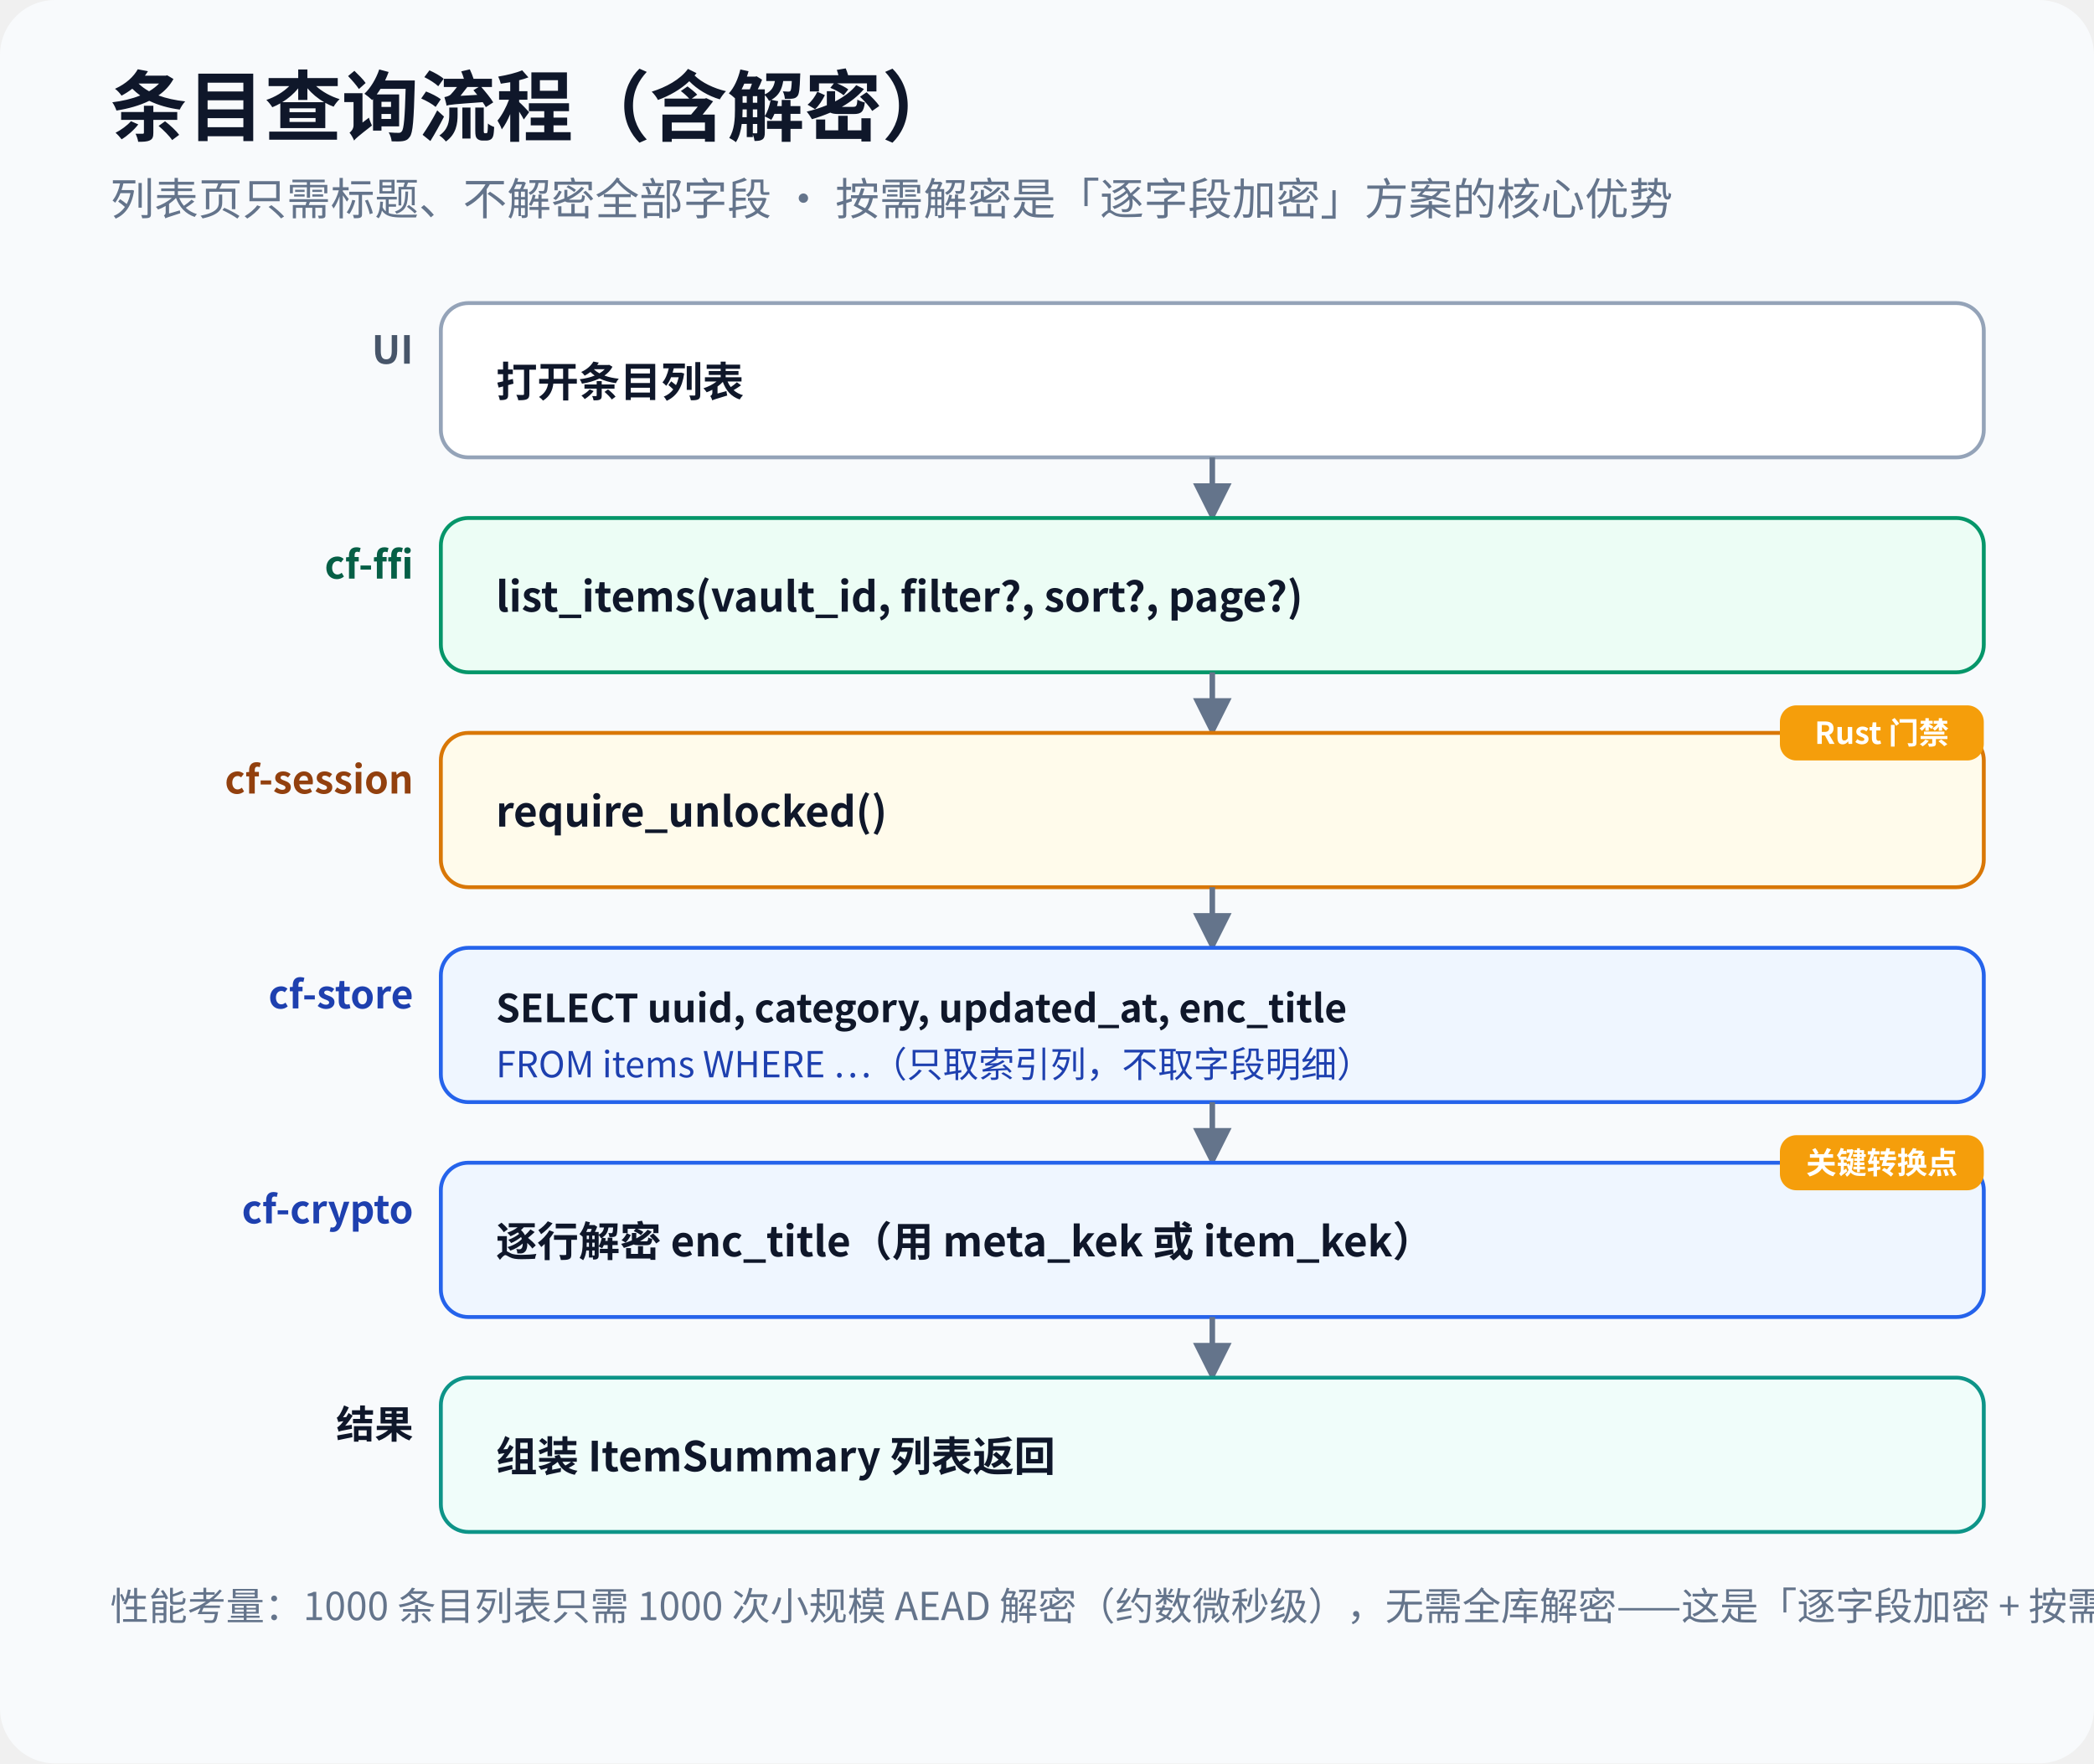
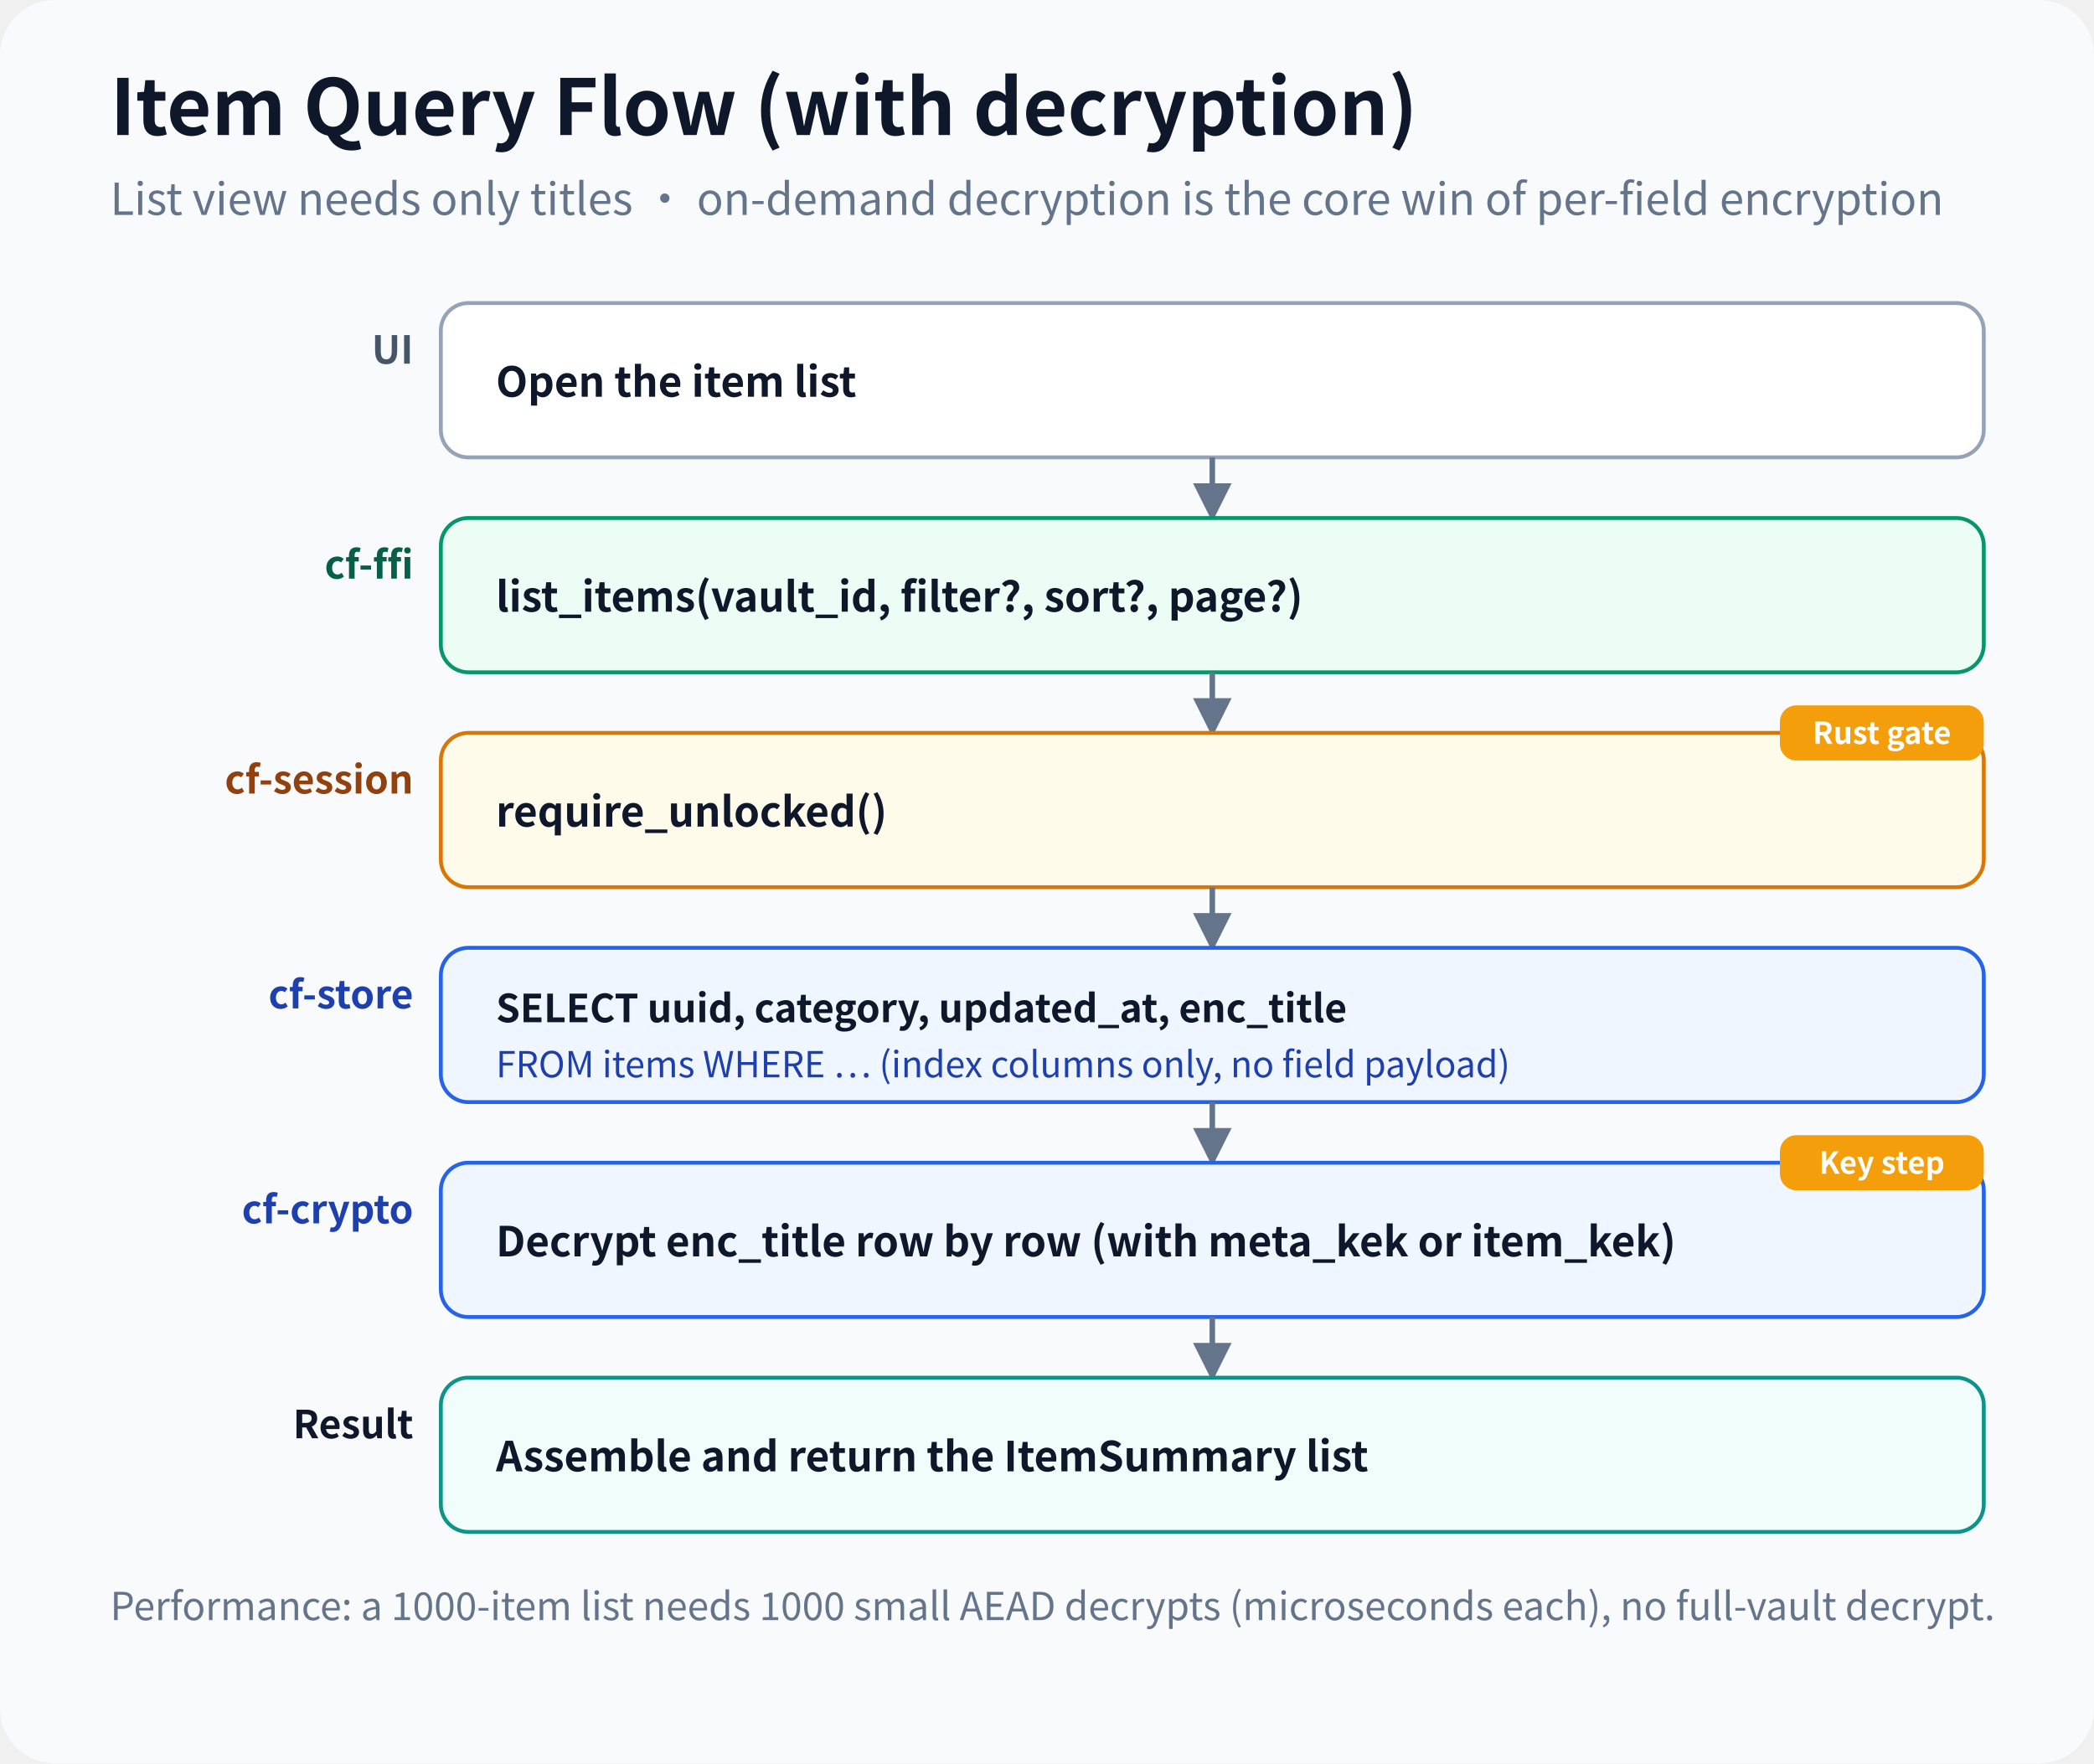
<svg xmlns="http://www.w3.org/2000/svg" width="760" height="640" viewBox="0 0 760 640" role="img" aria-labelledby="title desc">
  <defs>
    <marker id="arrow" viewBox="0 0 10 10" refX="9" refY="5" markerWidth="7" markerHeight="7" orient="auto-start-reverse">
      <path d="M 0 0 L 10 5 L 0 10 z" fill="#64748b" />
    </marker>
  </defs>
  <rect width="760" height="640" rx="20" fill="#f8fafc" />
  <g font-family="-apple-system, BlinkMacSystemFont, 'Segoe UI', 'PingFang SC', 'Microsoft YaHei', 'Noto Sans CJK SC', sans-serif">
-     <text x="40" y="49" font-size="28" fill="#0f172a" font-weight="700">条目查询流程（含解密）</text>
-     <text x="40" y="78" font-size="16" fill="#64748b">列表页只需标题、不解密全部字段 · 按需解密是「逐字段加密」方案的核心优势</text>
+     <text x="40" y="49" font-size="28" fill="#0f172a" font-weight="700">Item Query Flow (with decryption)</text>
+     <text x="40" y="78" font-size="16" fill="#64748b">List view needs only titles · on-demand decryption is the core win of per-field encryption</text>
    <text x="150" y="132" font-size="14" fill="#475569" text-anchor="end" font-weight="700">UI</text>
    <rect x="160" y="110" width="560" height="56" rx="10" fill="#ffffff" stroke="#94a3b8" stroke-width="1.4" />
-     <text x="180" y="144" font-size="15" fill="#0f172a" font-weight="600">打开条目列表</text>
+     <text x="180" y="144" font-size="15" fill="#0f172a" font-weight="600">Open the item list</text>
    <path d="M 440 166 V 188" fill="none" stroke="#64748b" stroke-width="2" marker-end="url(#arrow)" />
    <text x="150" y="210" font-size="14" fill="#065f46" text-anchor="end" font-weight="700">cf-ffi</text>
    <rect x="160" y="188" width="560" height="56" rx="10" fill="#ecfdf5" stroke="#059669" stroke-width="1.4" />
    <text x="180" y="222" font-size="15" fill="#0f172a" font-weight="600">list_items(vault_id, filter?, sort?, page?)</text>
    <path d="M 440 244 V 266" fill="none" stroke="#64748b" stroke-width="2" marker-end="url(#arrow)" />
    <text x="150" y="288" font-size="14" fill="#92400e" text-anchor="end" font-weight="700">cf-session</text>
    <rect x="160" y="266" width="560" height="56" rx="10" fill="#fffbeb" stroke="#d97706" stroke-width="1.4" />
    <rect x="646" y="256" width="74" height="20" rx="6" fill="#f59e0b" />
-     <text x="683" y="270" font-size="11" fill="#ffffff" text-anchor="middle" font-weight="700">Rust 门禁</text>
+     <text x="683" y="270" font-size="11" fill="#ffffff" text-anchor="middle" font-weight="700">Rust gate</text>
    <text x="180" y="300" font-size="15" fill="#0f172a" font-weight="600">require_unlocked()</text>
    <path d="M 440 322 V 344" fill="none" stroke="#64748b" stroke-width="2" marker-end="url(#arrow)" />
    <text x="150" y="366" font-size="14" fill="#1e40af" text-anchor="end" font-weight="700">cf-store</text>
    <rect x="160" y="344" width="560" height="56" rx="10" fill="#eff6ff" stroke="#2563eb" stroke-width="1.4" />
    <text x="180" y="371" font-size="14" fill="#0f172a" font-weight="600">SELECT uuid, category, updated_at, enc_title</text>
-     <text x="180" y="391" font-size="13" fill="#1e40af">FROM items WHERE …（只取索引列，不取字段明细）</text>
+     <text x="180" y="391" font-size="13" fill="#1e40af">FROM items WHERE … (index columns only, no field payload)</text>
    <path d="M 440 400 V 422" fill="none" stroke="#64748b" stroke-width="2" marker-end="url(#arrow)" />
    <text x="150" y="444" font-size="14" fill="#1e40af" text-anchor="end" font-weight="700">cf-crypto</text>
    <rect x="160" y="422" width="560" height="56" rx="10" fill="#eff6ff" stroke="#2563eb" stroke-width="1.4" />
    <rect x="646" y="412" width="74" height="20" rx="6" fill="#f59e0b" />
-     <text x="683" y="426" font-size="11" fill="#ffffff" text-anchor="middle" font-weight="700">关键转换点</text>
-     <text x="180" y="456" font-size="15" fill="#0f172a" font-weight="600">逐行解密 enc_title（用 meta_kek 或 item_kek）</text>
+     <text x="683" y="426" font-size="11" fill="#ffffff" text-anchor="middle" font-weight="700">Key step</text>
+     <text x="180" y="456" font-size="15" fill="#0f172a" font-weight="600">Decrypt enc_title row by row (with meta_kek or item_kek)</text>
    <path d="M 440 478 V 500" fill="none" stroke="#64748b" stroke-width="2" marker-end="url(#arrow)" />
-     <text x="150" y="522" font-size="14" fill="#0f172a" text-anchor="end" font-weight="700">结果</text>
+     <text x="150" y="522" font-size="14" fill="#0f172a" text-anchor="end" font-weight="700">Result</text>
    <rect x="160" y="500" width="560" height="56" rx="10" fill="#f0fdfa" stroke="#0d9488" stroke-width="1.4" />
-     <text x="180" y="534" font-size="15" fill="#0f172a" font-weight="600">组装 ItemSummary 列表返回</text>
-     <text x="40" y="588" font-size="14" fill="#64748b">性能考量：1000 条目列表只需 1000 次小规模 AEAD 解密（约数微秒级），无需全库解密——这是「逐字段加密 + 按需解密」的核心优势。</text>
+     <text x="180" y="534" font-size="15" fill="#0f172a" font-weight="600">Assemble and return the ItemSummary list</text>
+     <text x="40" y="588" font-size="14" fill="#64748b">Performance: a 1000-item list needs 1000 small AEAD decrypts (microseconds each), no full-vault decrypt.</text>
  </g>
</svg>
